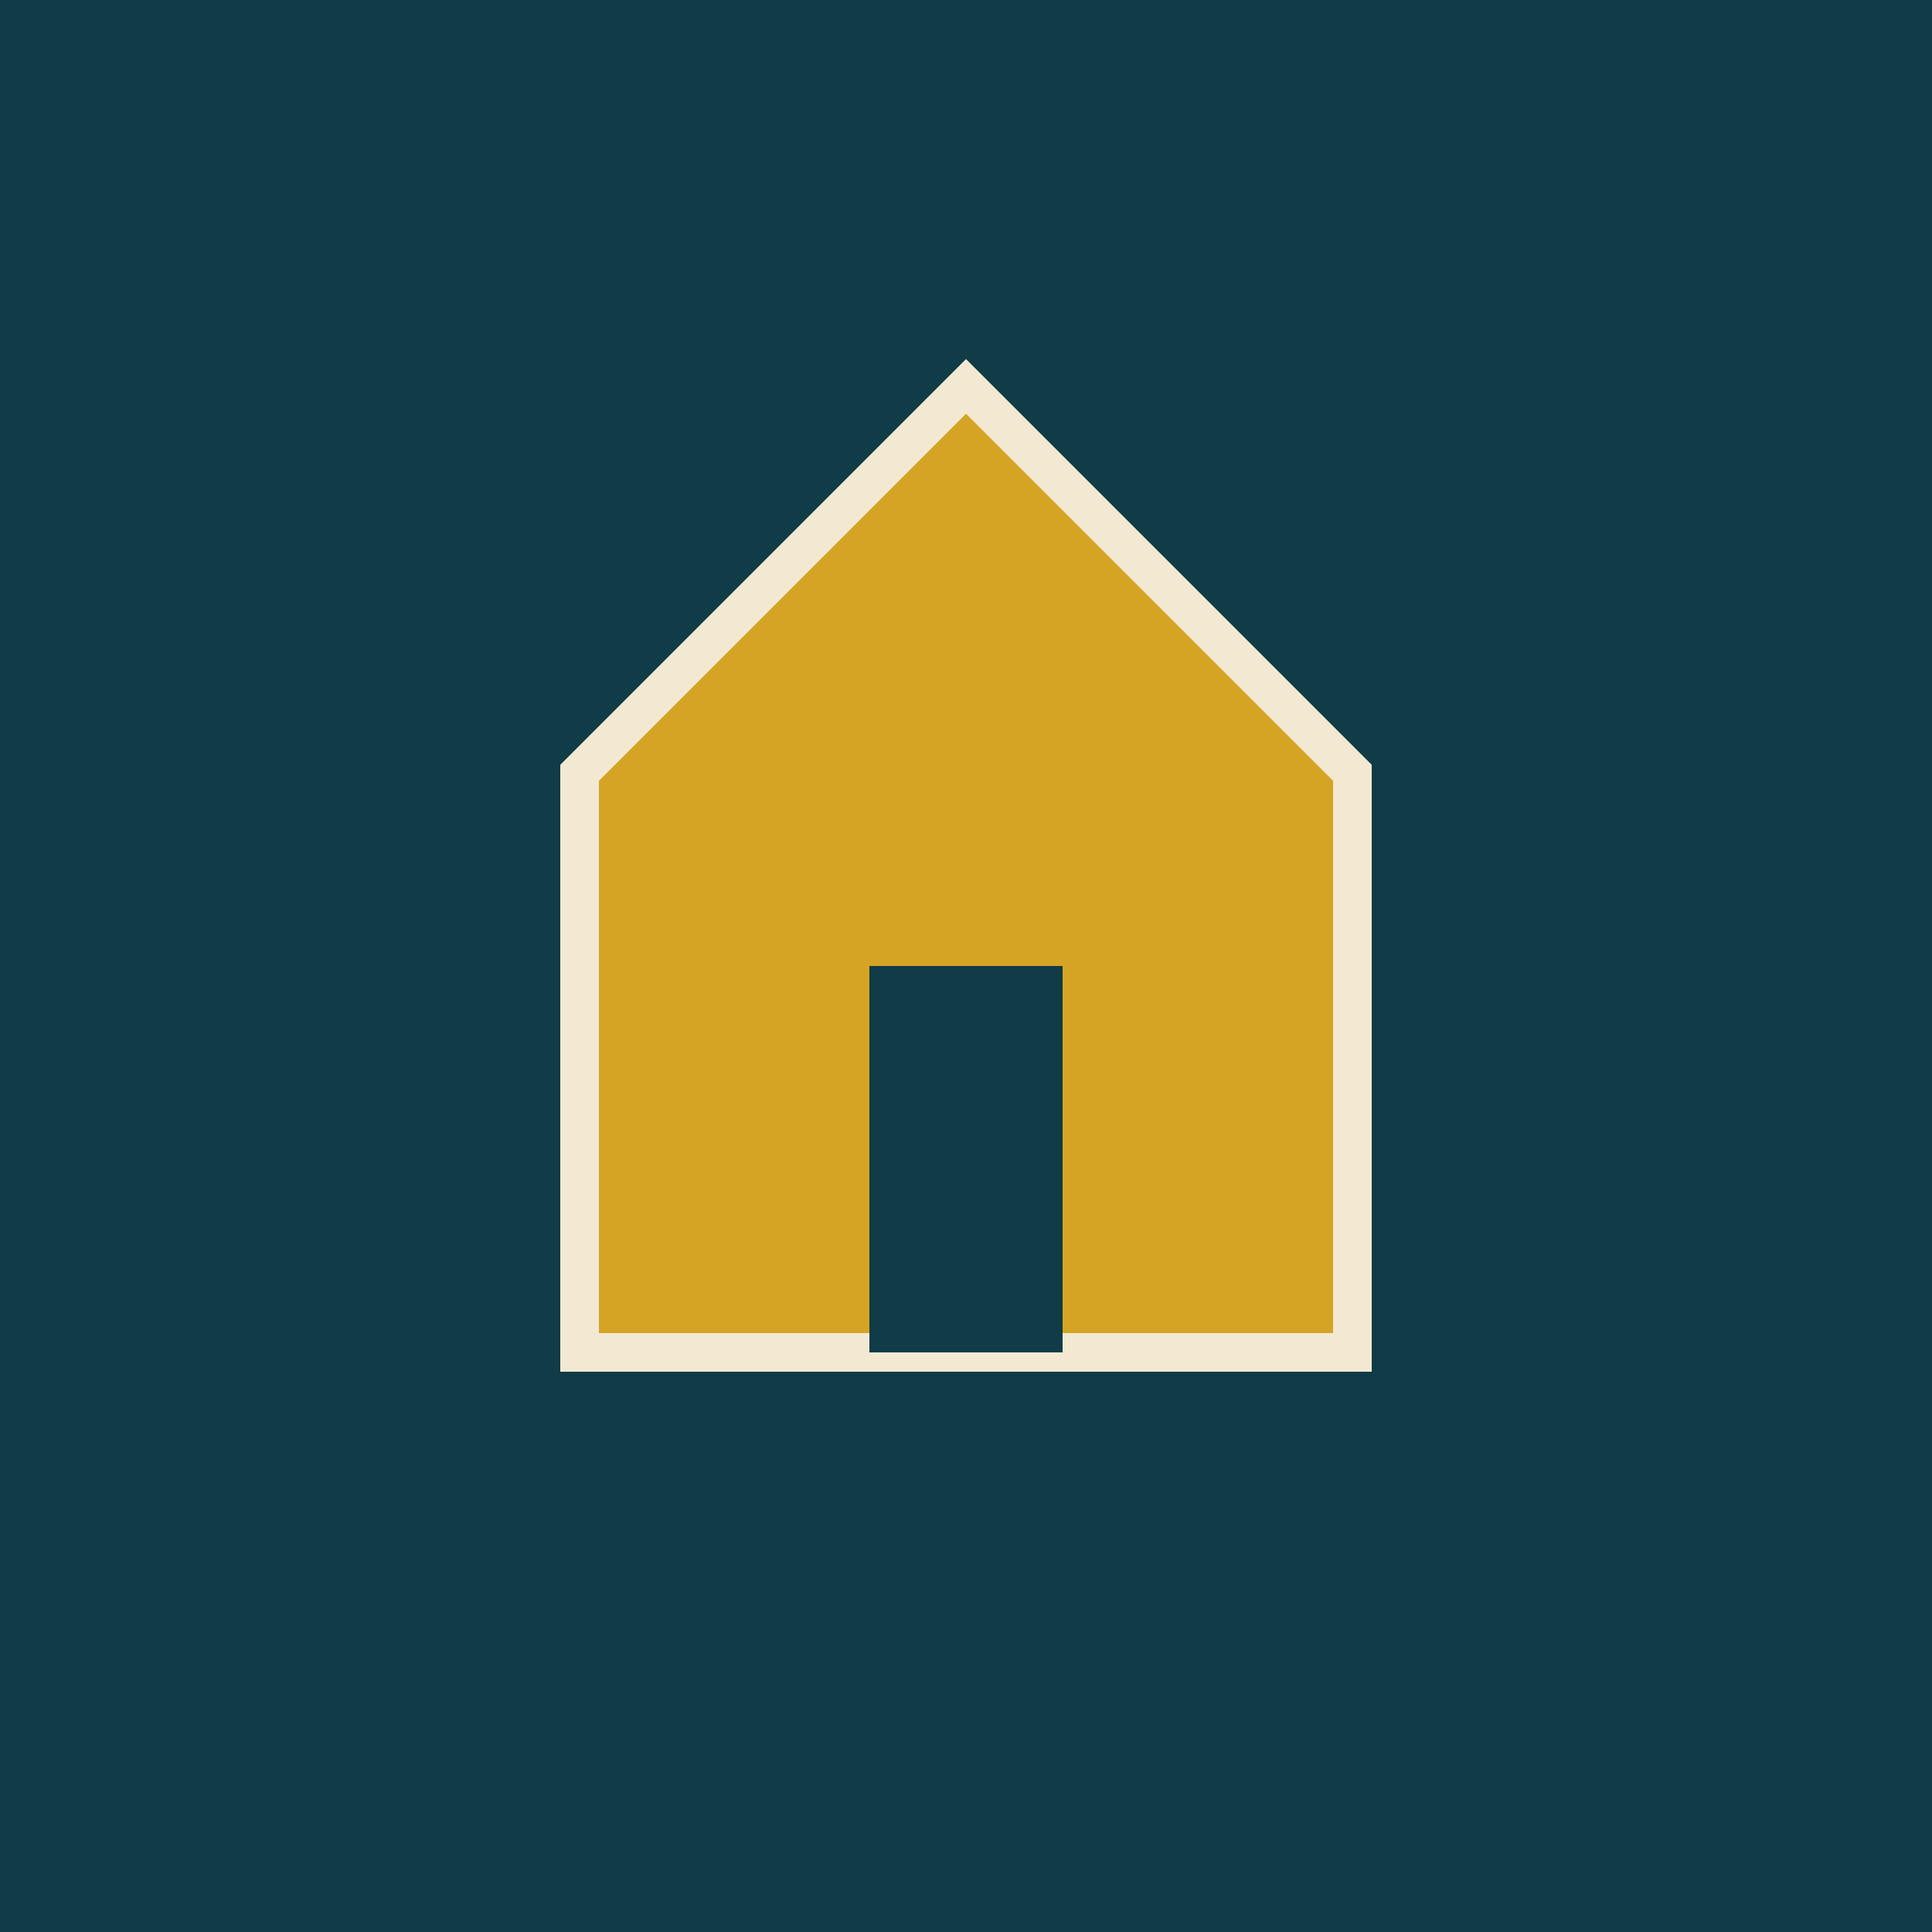
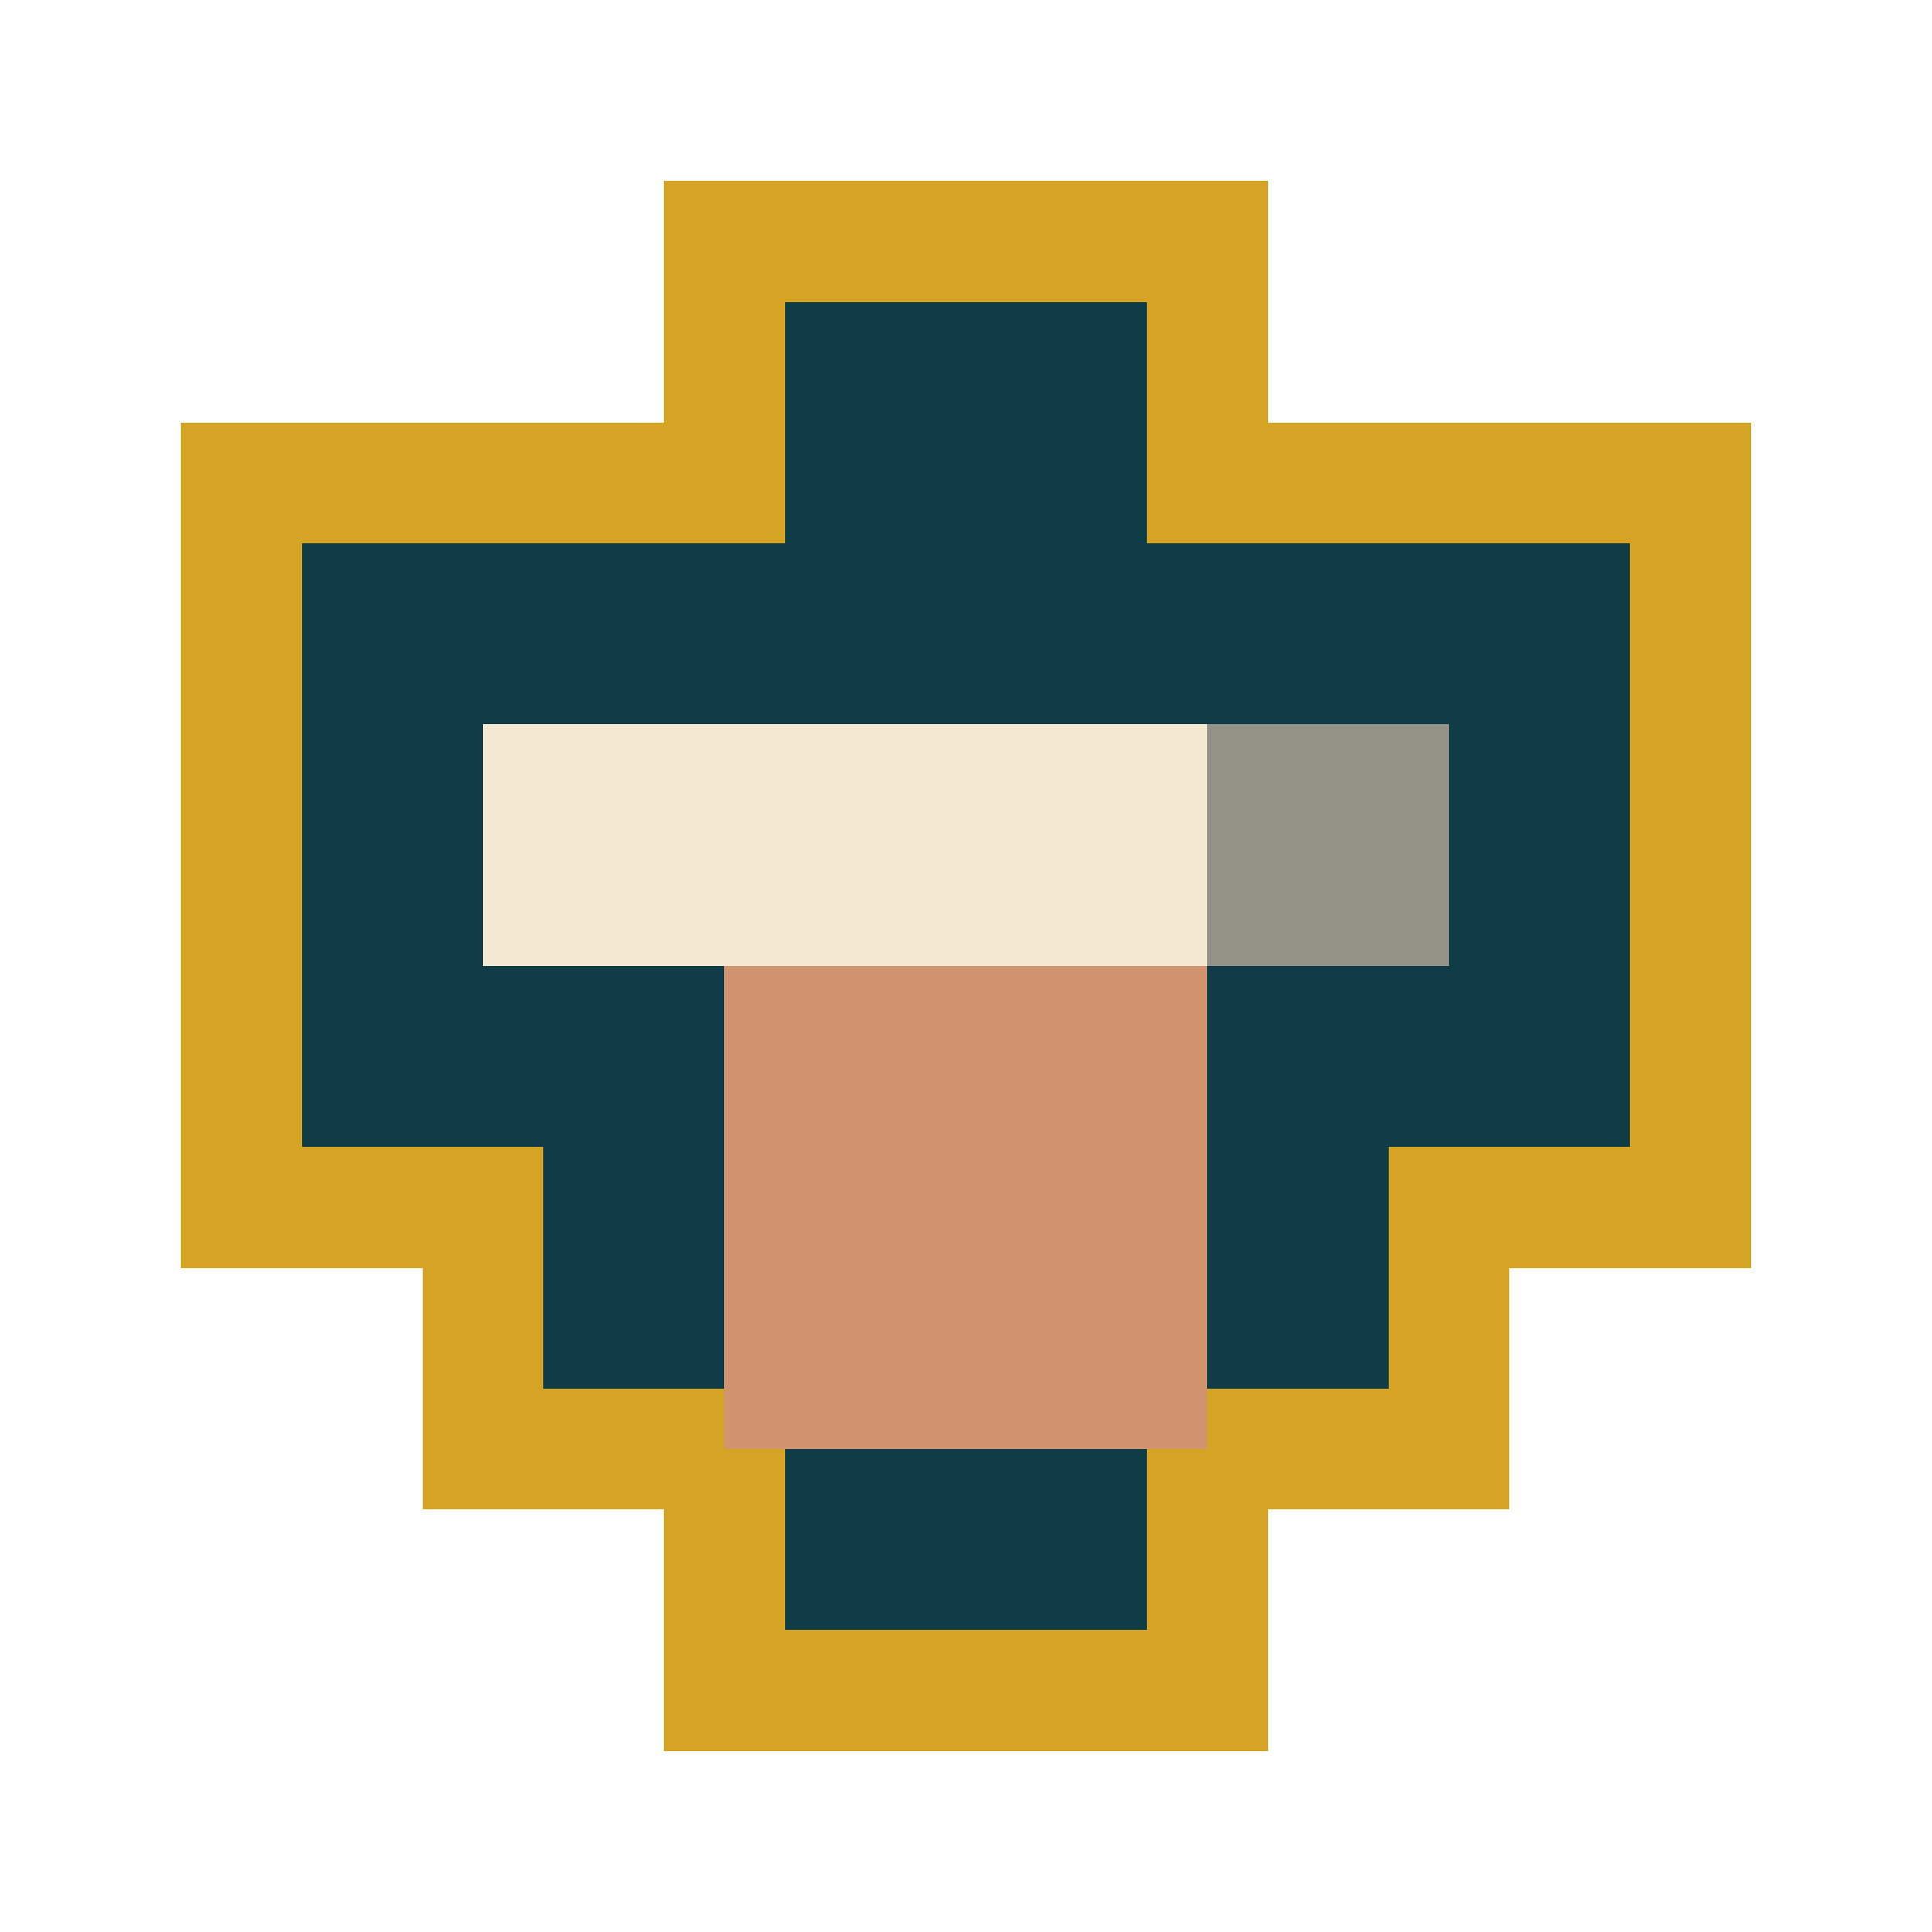
- <svg xmlns="http://www.w3.org/2000/svg" viewBox="0 0 100 100">
-   <rect width="100" height="100" fill="#0f3c46" />
-   <path d="M50 20 L70 40 L70 70 L30 70 L30 40 Z" fill="#d5a425" stroke="#f3e9d2" stroke-width="2" />
-   <rect x="45" y="50" width="10" height="20" fill="#0f3c46" />
+ <svg xmlns="http://www.w3.org/2000/svg" viewBox="0 0 32 32" shape-rendering="crispEdges">
+   <path fill="#0f3c46" stroke="#d5a425" stroke-width="2" d="M4 8h8V4h8v4h8v12h-4v4h-4v4h-8v-4H8v-4H4z" />
+   <path fill="#f3e9d2" d="M8 12h16v4H8z" />
+   <path fill="#949189" d="M20 12h4v4h-4z" />
+   <path fill="#d19470" d="M12 16h8v8h-8z" />
</svg>
